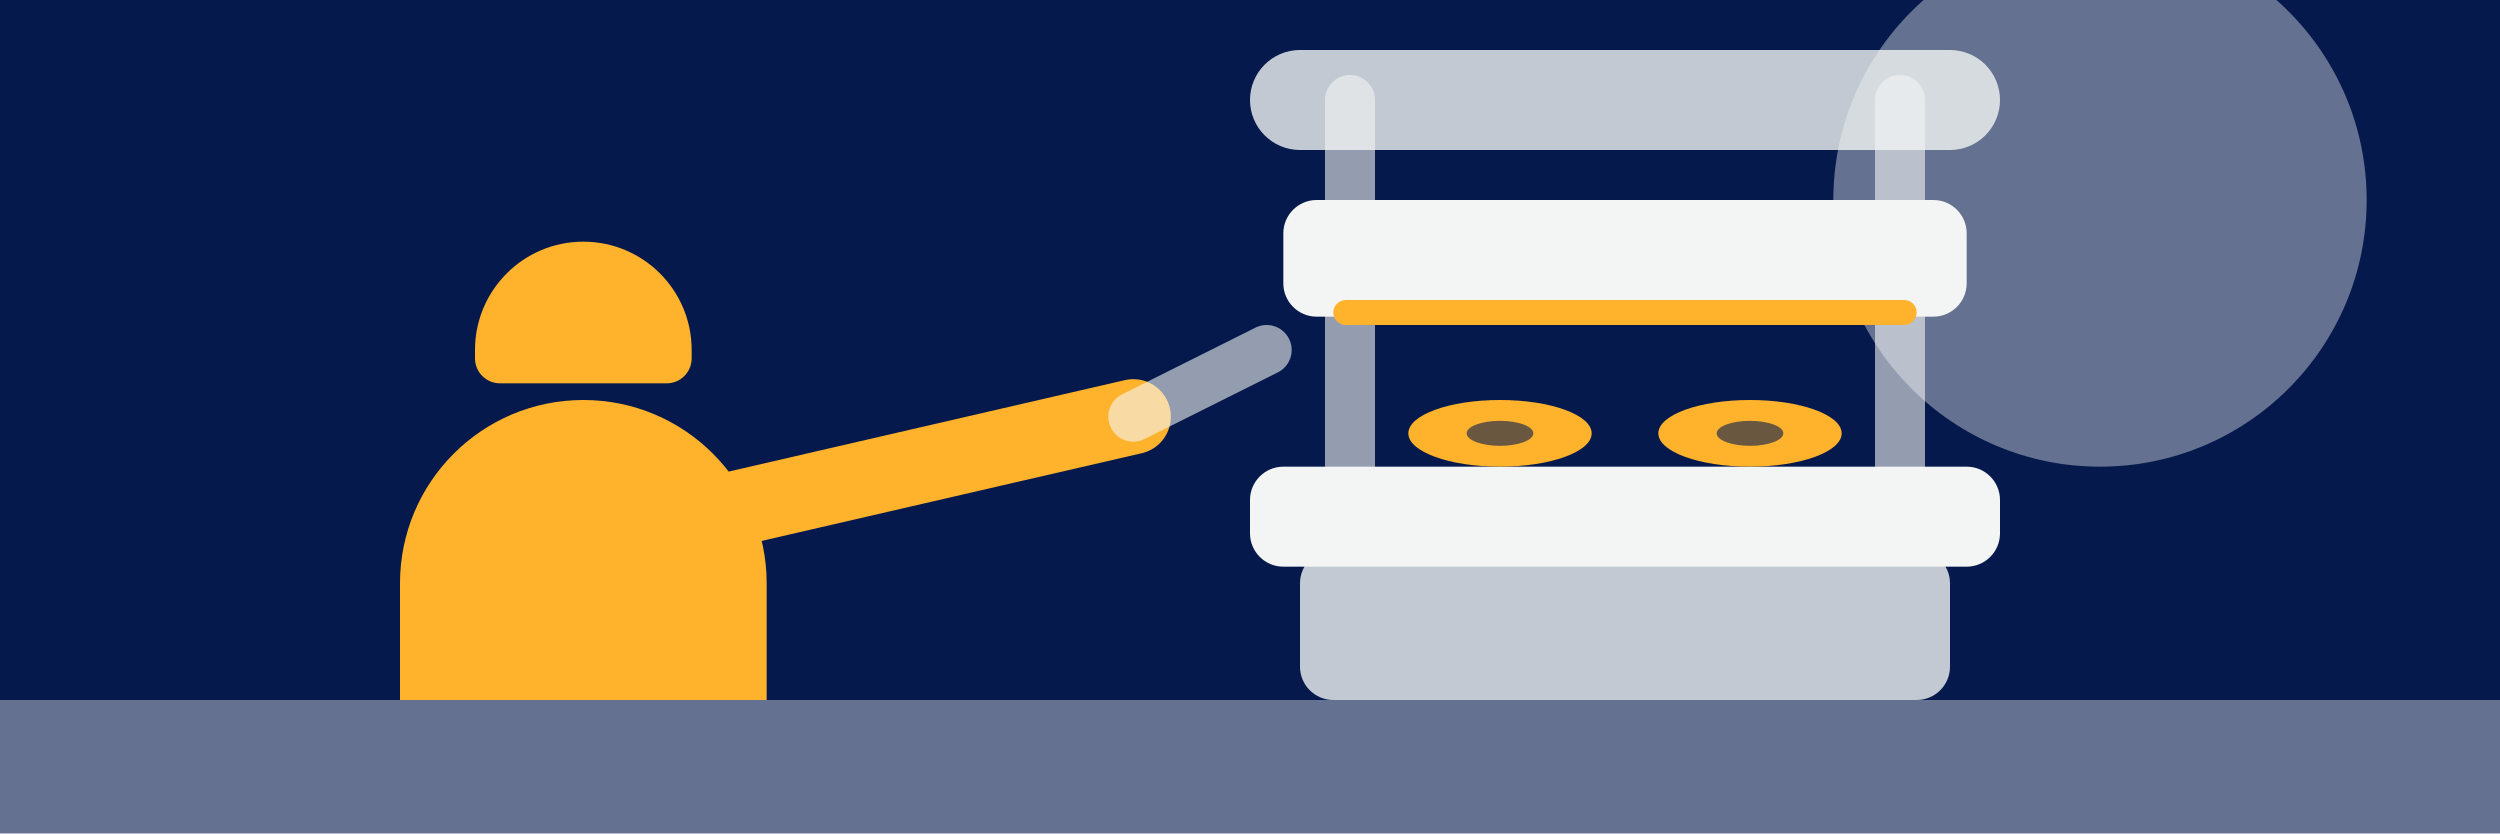
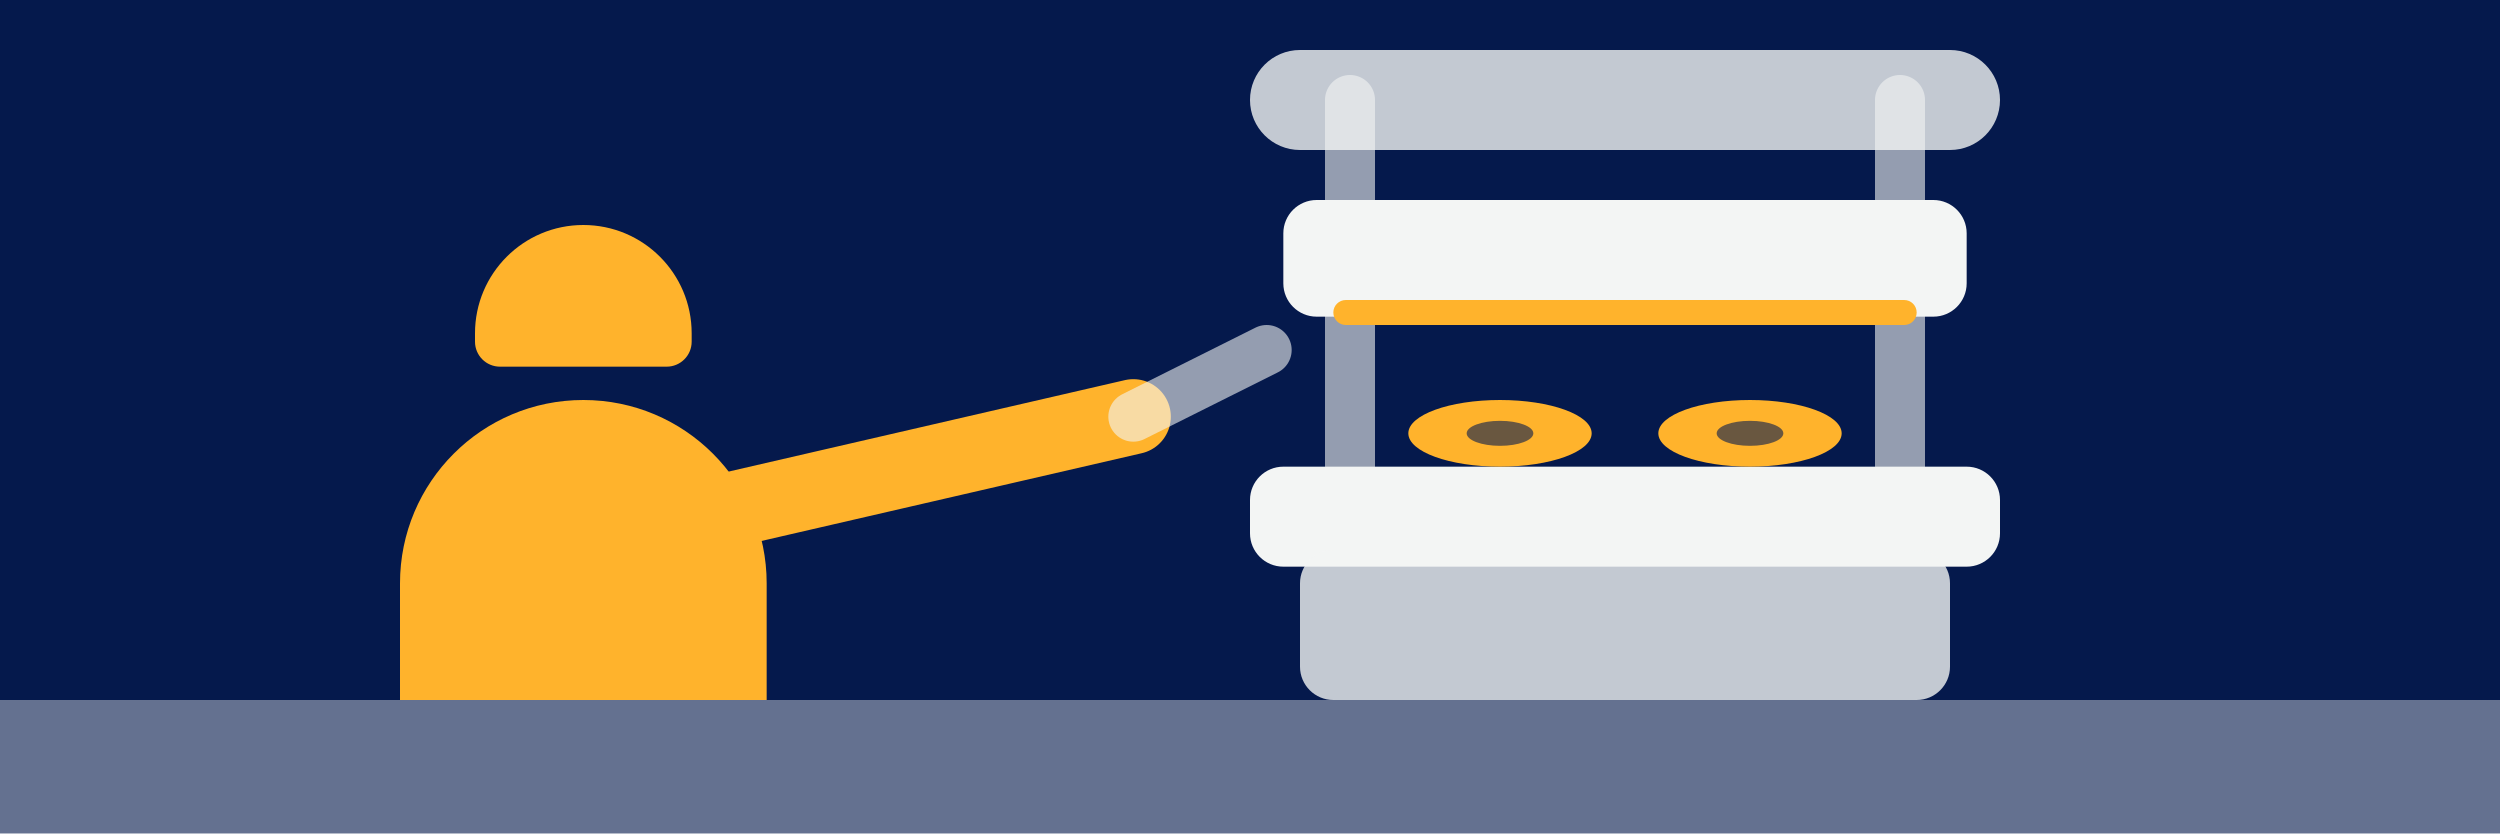
<svg xmlns="http://www.w3.org/2000/svg" viewBox="0 0 300 100" data-loop="3">
  <g data-part="scene">
    <rect x="0" y="0" width="300" height="100" fill="#05194C" />
-     <circle cx="252" cy="24" r="32" fill="#F3F5F4" opacity="0.4" />
    <rect x="0" y="84" width="300" height="16" fill="#F3F5F4" opacity="0.4" />
  </g>
  <g data-part="press">
    <path d="M162 12 V56 M228 12 V56" stroke-width="6" fill="none" stroke="#F3F5F4" stroke-linecap="round" stroke-linejoin="round" opacity="0.6" />
    <rect x="150" y="6" width="90" height="12" rx="6" fill="#F3F5F4" opacity="0.8" />
    <rect x="150" y="56" width="90" height="12" rx="4" fill="#F3F5F4" />
    <rect x="156" y="66" width="78" height="18" rx="4" fill="#F3F5F4" opacity="0.8" />
    <ellipse cx="180" cy="52" rx="11" ry="4" fill="#FFB32C" />
    <ellipse cx="210" cy="52" rx="11" ry="4" fill="#FFB32C" />
    <ellipse cx="180" cy="52" rx="4" ry="1.5" fill="#05194C" opacity="0.6" />
    <ellipse cx="210" cy="52" rx="4" ry="1.5" fill="#05194C" opacity="0.6" />
  </g>
  <g data-part="figure">
    <path d="M48 84 V70 A22 22 0 0 1 92 70 V84 Z" fill="#FFB32C" />
-     <path d="M57 42 A13 13 0 0 1 83 42 V43 A3 3 0 0 1 80 46 H60 A3 3 0 0 1 57 43 Z" fill="#FFB32C" />
+     <path d="M57 40 A13 13 0 0 1 83 40 V41 A3 3 0 0 1 80 44 H60 A3 3 0 0 1 57 41 Z" fill="#FFB32C" />
  </g>
  <g data-part="arm">
    <path d="M84 62 Q110 56 136 50" stroke-width="9" fill="none" stroke="#FFB32C" stroke-linecap="round" stroke-linejoin="round" />
    <path d="M136 50 L152 42" stroke-width="6" fill="none" stroke="#F3F5F4" stroke-linecap="round" stroke-linejoin="round" opacity="0.6" />
  </g>
  <g data-part="platen" data-motion="bob" data-amp="8" data-origin="195 32">
    <rect x="154" y="24" width="82" height="14" rx="4" fill="#F3F5F4" />
    <rect x="160" y="36" width="70" height="3" rx="1.5" fill="#FFB32C" />
  </g>
</svg>
